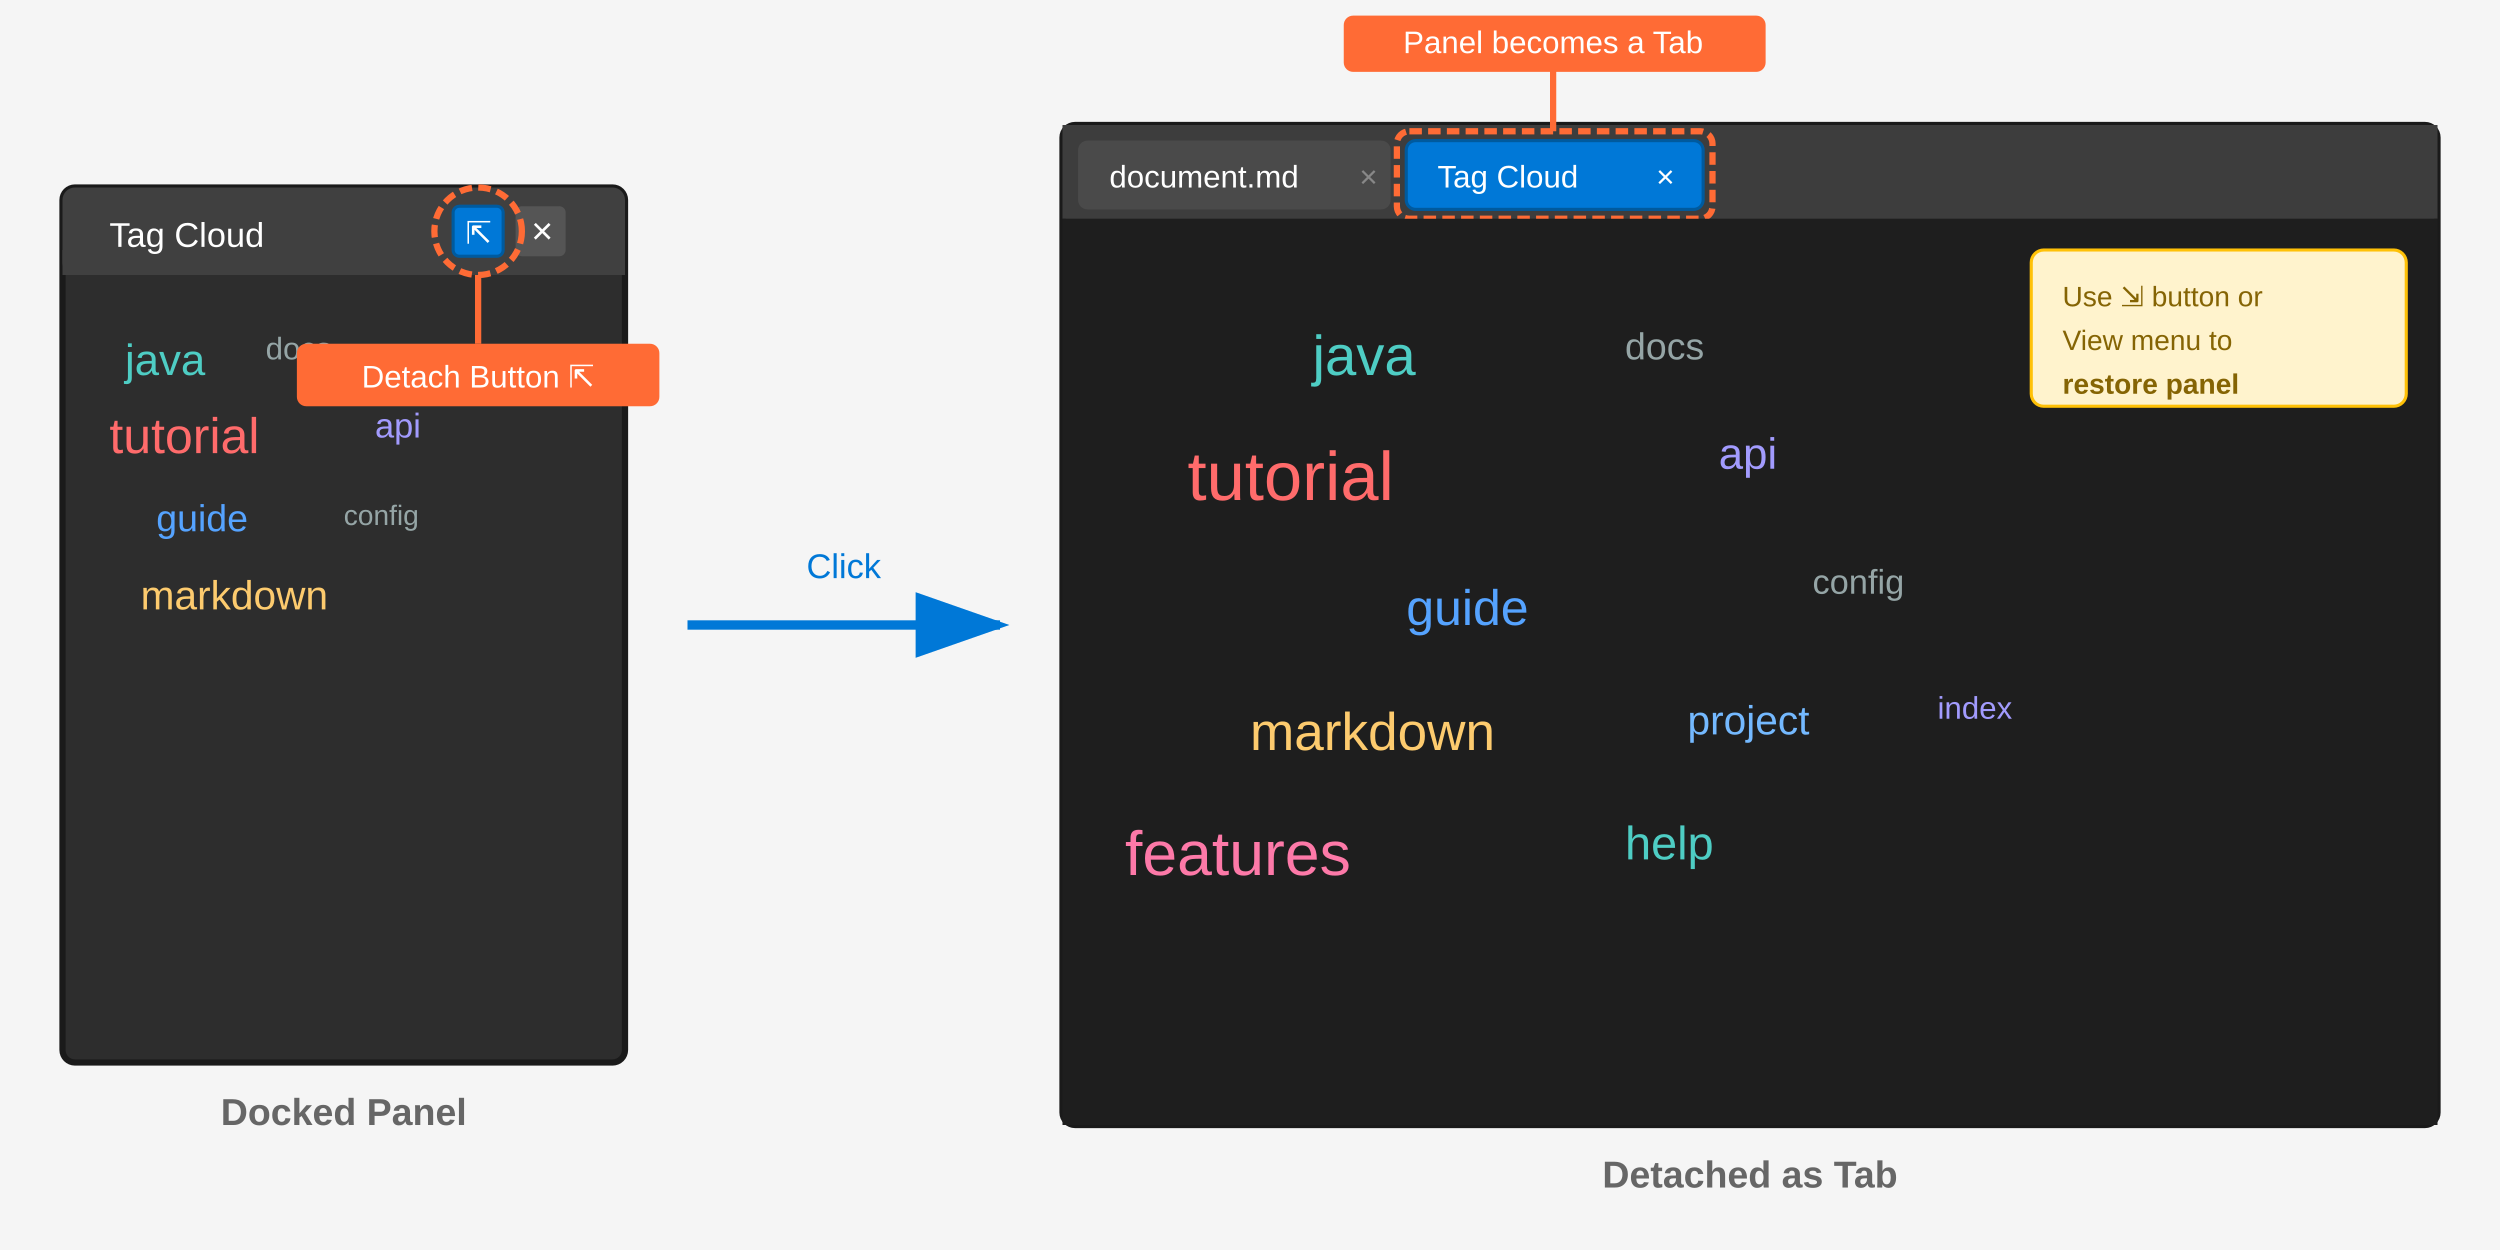
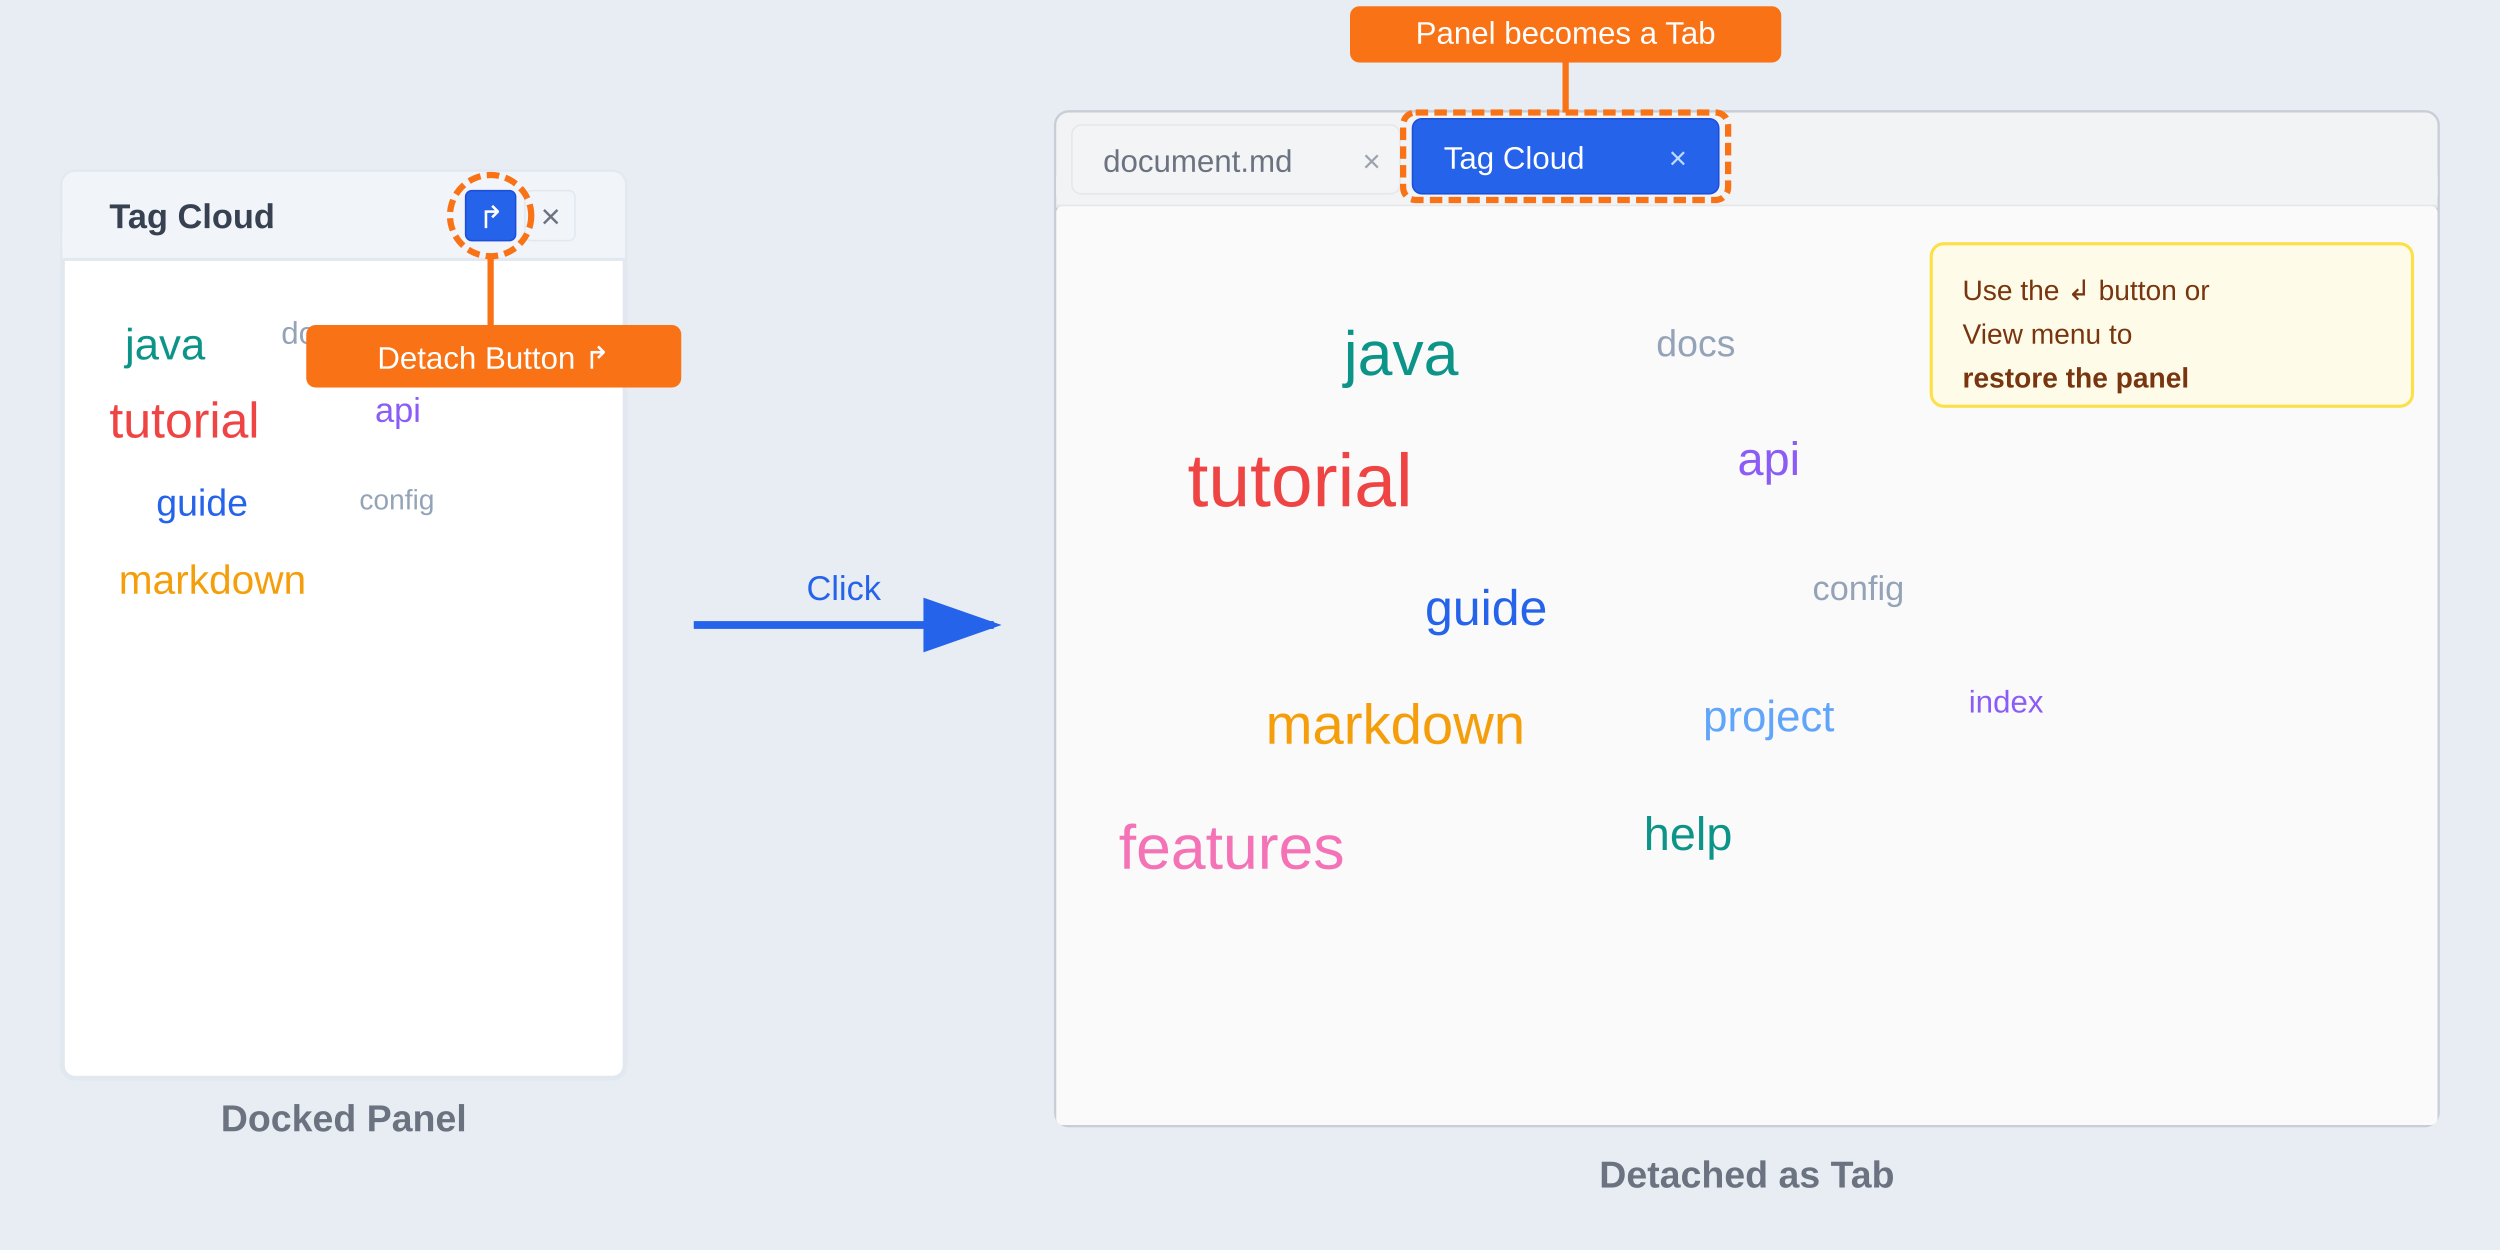
<svg xmlns="http://www.w3.org/2000/svg" viewBox="0 0 800 400" width="800" height="400">
-   <rect width="800" height="400" fill="#f5f5f5" />
-   <rect x="20" y="60" width="180" height="280" rx="4" fill="#2d2d2d" stroke="#1a1a1a" stroke-width="2" />
-   <rect x="20" y="60" width="180" height="28" rx="4" fill="#404040" />
-   <rect x="20" y="80" width="180" height="8" fill="#404040" />
-   <text x="35" y="79" font-family="Arial, sans-serif" font-size="11" fill="#ffffff">Tag Cloud</text>
-   <rect x="165" y="66" width="16" height="16" rx="2" fill="#555555" />
-   <text x="170" y="78" font-family="Arial, sans-serif" font-size="12" fill="#ffffff">×</text>
-   <rect x="145" y="66" width="16" height="16" rx="2" fill="#0078d7" stroke="#005a9e" stroke-width="1" />
-   <text x="149" y="78" font-family="Arial, sans-serif" font-size="10" fill="#ffffff">⇱</text>
-   <circle cx="153" cy="74" r="14" fill="none" stroke="#ff6b35" stroke-width="2" stroke-dasharray="4,2" />
-   <text x="40" y="120" font-family="Arial, sans-serif" font-size="14" fill="#4ecdc4">java</text>
-   <text x="85" y="115" font-family="Arial, sans-serif" font-size="10" fill="#95a5a6">docs</text>
-   <text x="35" y="145" font-family="Arial, sans-serif" font-size="16" fill="#ff6b6b">tutorial</text>
-   <text x="120" y="140" font-family="Arial, sans-serif" font-size="11" fill="#a29bfe">api</text>
-   <text x="50" y="170" font-family="Arial, sans-serif" font-size="12" fill="#55a3ff">guide</text>
-   <text x="110" y="168" font-family="Arial, sans-serif" font-size="9" fill="#95a5a6">config</text>
-   <text x="45" y="195" font-family="Arial, sans-serif" font-size="13" fill="#fdcb6e">markdown</text>
-   <text x="110" y="360" font-family="Arial, sans-serif" font-size="12" fill="#666666" text-anchor="middle" font-weight="bold">Docked Panel</text>
-   <line x1="153" y1="88" x2="153" y2="110" stroke="#ff6b35" stroke-width="2" />
-   <rect x="95" y="110" width="116" height="20" rx="3" fill="#ff6b35" />
-   <text x="153" y="124" font-family="Arial, sans-serif" font-size="10" fill="#ffffff" text-anchor="middle">Detach Button ⇱</text>
+   <rect width="800" height="400" fill="#e8edf3" />
+   <rect x="20" y="55" width="180" height="290" rx="4" fill="#ffffff" stroke="#e2e8f0" stroke-width="1.5" />
+   <rect x="20" y="55" width="180" height="28" rx="4" fill="#f1f5f9" />
+   <rect x="20" y="73" width="180" height="10" fill="#f1f5f9" />
+   <line x1="20" y1="83" x2="200" y2="83" stroke="#e2e8f0" stroke-width="1" />
+   <text x="35" y="73" font-family="Arial, sans-serif" font-size="11" fill="#374151" font-weight="600">Tag Cloud</text>
+   <rect x="168" y="61" width="16" height="16" rx="2" fill="#f1f5f9" stroke="#e2e8f0" stroke-width="0.5" />
+   <text x="173" y="73" font-family="Arial, sans-serif" font-size="11" fill="#6b7280">×</text>
+   <rect x="149" y="61" width="16" height="16" rx="2" fill="#2563eb" stroke="#1d4ed8" stroke-width="0.5" />
+   <text x="153" y="73" font-family="Arial, sans-serif" font-size="10" fill="#ffffff">↱</text>
+   <circle cx="157" cy="69" r="13" fill="none" stroke="#f97316" stroke-width="2" stroke-dasharray="4,2" />
+   <text x="40" y="115" font-family="Arial, sans-serif" font-size="14" fill="#0d9488">java</text>
+   <text x="90" y="110" font-family="Arial, sans-serif" font-size="10" fill="#94a3b8">docs</text>
+   <text x="35" y="140" font-family="Arial, sans-serif" font-size="16" fill="#ef4444">tutorial</text>
+   <text x="120" y="135" font-family="Arial, sans-serif" font-size="11" fill="#8b5cf6">api</text>
+   <text x="50" y="165" font-family="Arial, sans-serif" font-size="12" fill="#2563eb">guide</text>
+   <text x="115" y="163" font-family="Arial, sans-serif" font-size="9" fill="#94a3b8">config</text>
+   <text x="38" y="190" font-family="Arial, sans-serif" font-size="13" fill="#f59e0b">markdown</text>
+   <text x="110" y="362" font-family="Arial, sans-serif" font-size="12" fill="#6b7280" text-anchor="middle" font-weight="600">Docked Panel</text>
+   <line x1="157" y1="82" x2="157" y2="104" stroke="#f97316" stroke-width="2" />
+   <rect x="98" y="104" width="120" height="20" rx="3" fill="#f97316" />
+   <text x="158" y="118" font-family="Arial, sans-serif" font-size="10" fill="#ffffff" text-anchor="middle">Detach Button ↱</text>
  <defs>
-     <marker id="arrowhead" markerWidth="10" markerHeight="7" refX="9" refY="3.5" orient="auto">
-       <polygon points="0 0, 10 3.5, 0 7" fill="#0078d7" />
+     <marker id="arr" markerWidth="10" markerHeight="7" refX="9" refY="3.5" orient="auto">
+       <polygon points="0 0, 10 3.5, 0 7" fill="#2563eb" />
    </marker>
  </defs>
-   <line x1="220" y1="200" x2="320" y2="200" stroke="#0078d7" stroke-width="3" marker-end="url(#arrowhead)" />
-   <text x="270" y="185" font-family="Arial, sans-serif" font-size="11" fill="#0078d7" text-anchor="middle">Click</text>
-   <rect x="340" y="40" width="440" height="320" rx="4" fill="#2d2d2d" stroke="#1a1a1a" stroke-width="2" />
-   <rect x="340" y="40" width="440" height="30" fill="#3d3d3d" />
-   <rect x="345" y="45" width="100" height="22" rx="3" fill="#4a4a4a" />
-   <text x="355" y="60" font-family="Arial, sans-serif" font-size="10" fill="#ffffff">document.md</text>
-   <text x="435" y="60" font-family="Arial, sans-serif" font-size="10" fill="#888888">×</text>
-   <rect x="450" y="45" width="95" height="22" rx="3" fill="#0078d7" stroke="#005a9e" stroke-width="1" />
-   <text x="460" y="60" font-family="Arial, sans-serif" font-size="10" fill="#ffffff">Tag Cloud</text>
-   <text x="530" y="60" font-family="Arial, sans-serif" font-size="10" fill="#ffffff">×</text>
-   <rect x="447" y="42" width="101" height="28" rx="4" fill="none" stroke="#ff6b35" stroke-width="2" stroke-dasharray="4,2" />
-   <rect x="340" y="70" width="440" height="290" fill="#1e1e1e" />
-   <text x="420" y="120" font-family="Arial, sans-serif" font-size="18" fill="#4ecdc4">java</text>
-   <text x="520" y="115" font-family="Arial, sans-serif" font-size="12" fill="#95a5a6">docs</text>
-   <text x="380" y="160" font-family="Arial, sans-serif" font-size="22" fill="#ff6b6b">tutorial</text>
-   <text x="550" y="150" font-family="Arial, sans-serif" font-size="14" fill="#a29bfe">api</text>
-   <text x="450" y="200" font-family="Arial, sans-serif" font-size="16" fill="#55a3ff">guide</text>
-   <text x="580" y="190" font-family="Arial, sans-serif" font-size="11" fill="#95a5a6">config</text>
-   <text x="400" y="240" font-family="Arial, sans-serif" font-size="17" fill="#fdcb6e">markdown</text>
-   <text x="540" y="235" font-family="Arial, sans-serif" font-size="13" fill="#74b9ff">project</text>
-   <text x="620" y="230" font-family="Arial, sans-serif" font-size="10" fill="#a29bfe">index</text>
-   <text x="360" y="280" font-family="Arial, sans-serif" font-size="20" fill="#fd79a8">features</text>
-   <text x="520" y="275" font-family="Arial, sans-serif" font-size="15" fill="#4ecdc4">help</text>
-   <rect x="650" y="80" width="120" height="50" rx="4" fill="#fff3cd" stroke="#ffc107" stroke-width="1" />
-   <text x="660" y="98" font-family="Arial, sans-serif" font-size="9" fill="#856404">Use ⇲ button or</text>
-   <text x="660" y="112" font-family="Arial, sans-serif" font-size="9" fill="#856404">View menu to</text>
-   <text x="660" y="126" font-family="Arial, sans-serif" font-size="9" fill="#856404" font-weight="bold">restore panel</text>
-   <text x="560" y="380" font-family="Arial, sans-serif" font-size="12" fill="#666666" text-anchor="middle" font-weight="bold">Detached as Tab</text>
-   <line x1="497" y1="42" x2="497" y2="20" stroke="#ff6b35" stroke-width="2" />
-   <rect x="430" y="5" width="135" height="18" rx="3" fill="#ff6b35" />
-   <text x="497" y="17" font-family="Arial, sans-serif" font-size="10" fill="#ffffff" text-anchor="middle">Panel becomes a Tab</text>
+   <line x1="222" y1="200" x2="318" y2="200" stroke="#2563eb" stroke-width="2.5" marker-end="url(#arr)" />
+   <text x="270" y="192" font-family="Arial, sans-serif" font-size="11" fill="#2563eb" text-anchor="middle">Click</text>
+   <rect x="338" y="36" width="442" height="324" rx="4" fill="#ffffff" stroke="#c8cdd8" stroke-width="1.5" />
+   <rect x="338" y="36" width="442" height="30" rx="4" fill="#f1f3f5" />
+   <rect x="338" y="56" width="442" height="10" fill="#f1f3f5" />
+   <line x1="338" y1="66" x2="780" y2="66" stroke="#e5e7eb" stroke-width="1" />
+   <rect x="343" y="40" width="105" height="22" rx="3" fill="#f3f4f6" stroke="#e5e7eb" stroke-width="0.5" />
+   <text x="353" y="55" font-family="Arial, sans-serif" font-size="10" fill="#6b7280">document.md</text>
+   <text x="436" y="55" font-family="Arial, sans-serif" font-size="10" fill="#9ca3af">×</text>
+   <rect x="452" y="38" width="98" height="24" rx="3" fill="#2563eb" stroke="#1d4ed8" stroke-width="0.5" />
+   <text x="462" y="54" font-family="Arial, sans-serif" font-size="10" fill="#ffffff">Tag Cloud</text>
+   <text x="534" y="54" font-family="Arial, sans-serif" font-size="10" fill="#bfdbfe">×</text>
+   <rect x="449" y="36" width="104" height="28" rx="4" fill="none" stroke="#f97316" stroke-width="2" stroke-dasharray="4,2" />
+   <rect x="338" y="66" width="442" height="294" fill="#fafafa" rx="2" />
+   <text x="430" y="120" font-family="Arial, sans-serif" font-size="20" fill="#0d9488">java</text>
+   <text x="530" y="114" font-family="Arial, sans-serif" font-size="12" fill="#94a3b8">docs</text>
+   <text x="380" y="162" font-family="Arial, sans-serif" font-size="24" fill="#ef4444">tutorial</text>
+   <text x="556" y="152" font-family="Arial, sans-serif" font-size="15" fill="#8b5cf6">api</text>
+   <text x="456" y="200" font-family="Arial, sans-serif" font-size="16" fill="#2563eb">guide</text>
+   <text x="580" y="192" font-family="Arial, sans-serif" font-size="11" fill="#94a3b8">config</text>
+   <text x="405" y="238" font-family="Arial, sans-serif" font-size="18" fill="#f59e0b">markdown</text>
+   <text x="545" y="234" font-family="Arial, sans-serif" font-size="14" fill="#60a5fa">project</text>
+   <text x="630" y="228" font-family="Arial, sans-serif" font-size="10" fill="#8b5cf6">index</text>
+   <text x="358" y="278" font-family="Arial, sans-serif" font-size="20" fill="#f472b6">features</text>
+   <text x="526" y="272" font-family="Arial, sans-serif" font-size="15" fill="#0d9488">help</text>
+   <rect x="618" y="78" width="154" height="52" rx="4" fill="#fefce8" stroke="#fde047" stroke-width="1" />
+   <text x="628" y="96" font-family="Arial, sans-serif" font-size="9" fill="#78350f">Use the ↲ button or</text>
+   <text x="628" y="110" font-family="Arial, sans-serif" font-size="9" fill="#78350f">View menu to</text>
+   <text x="628" y="124" font-family="Arial, sans-serif" font-size="9" fill="#78350f" font-weight="600">restore the panel</text>
+   <text x="559" y="380" font-family="Arial, sans-serif" font-size="12" fill="#6b7280" text-anchor="middle" font-weight="600">Detached as Tab</text>
+   <line x1="501" y1="36" x2="501" y2="16" stroke="#f97316" stroke-width="2" />
+   <rect x="432" y="2" width="138" height="18" rx="3" fill="#f97316" />
+   <text x="501" y="14" font-family="Arial, sans-serif" font-size="10" fill="#ffffff" text-anchor="middle">Panel becomes a Tab</text>
</svg>
